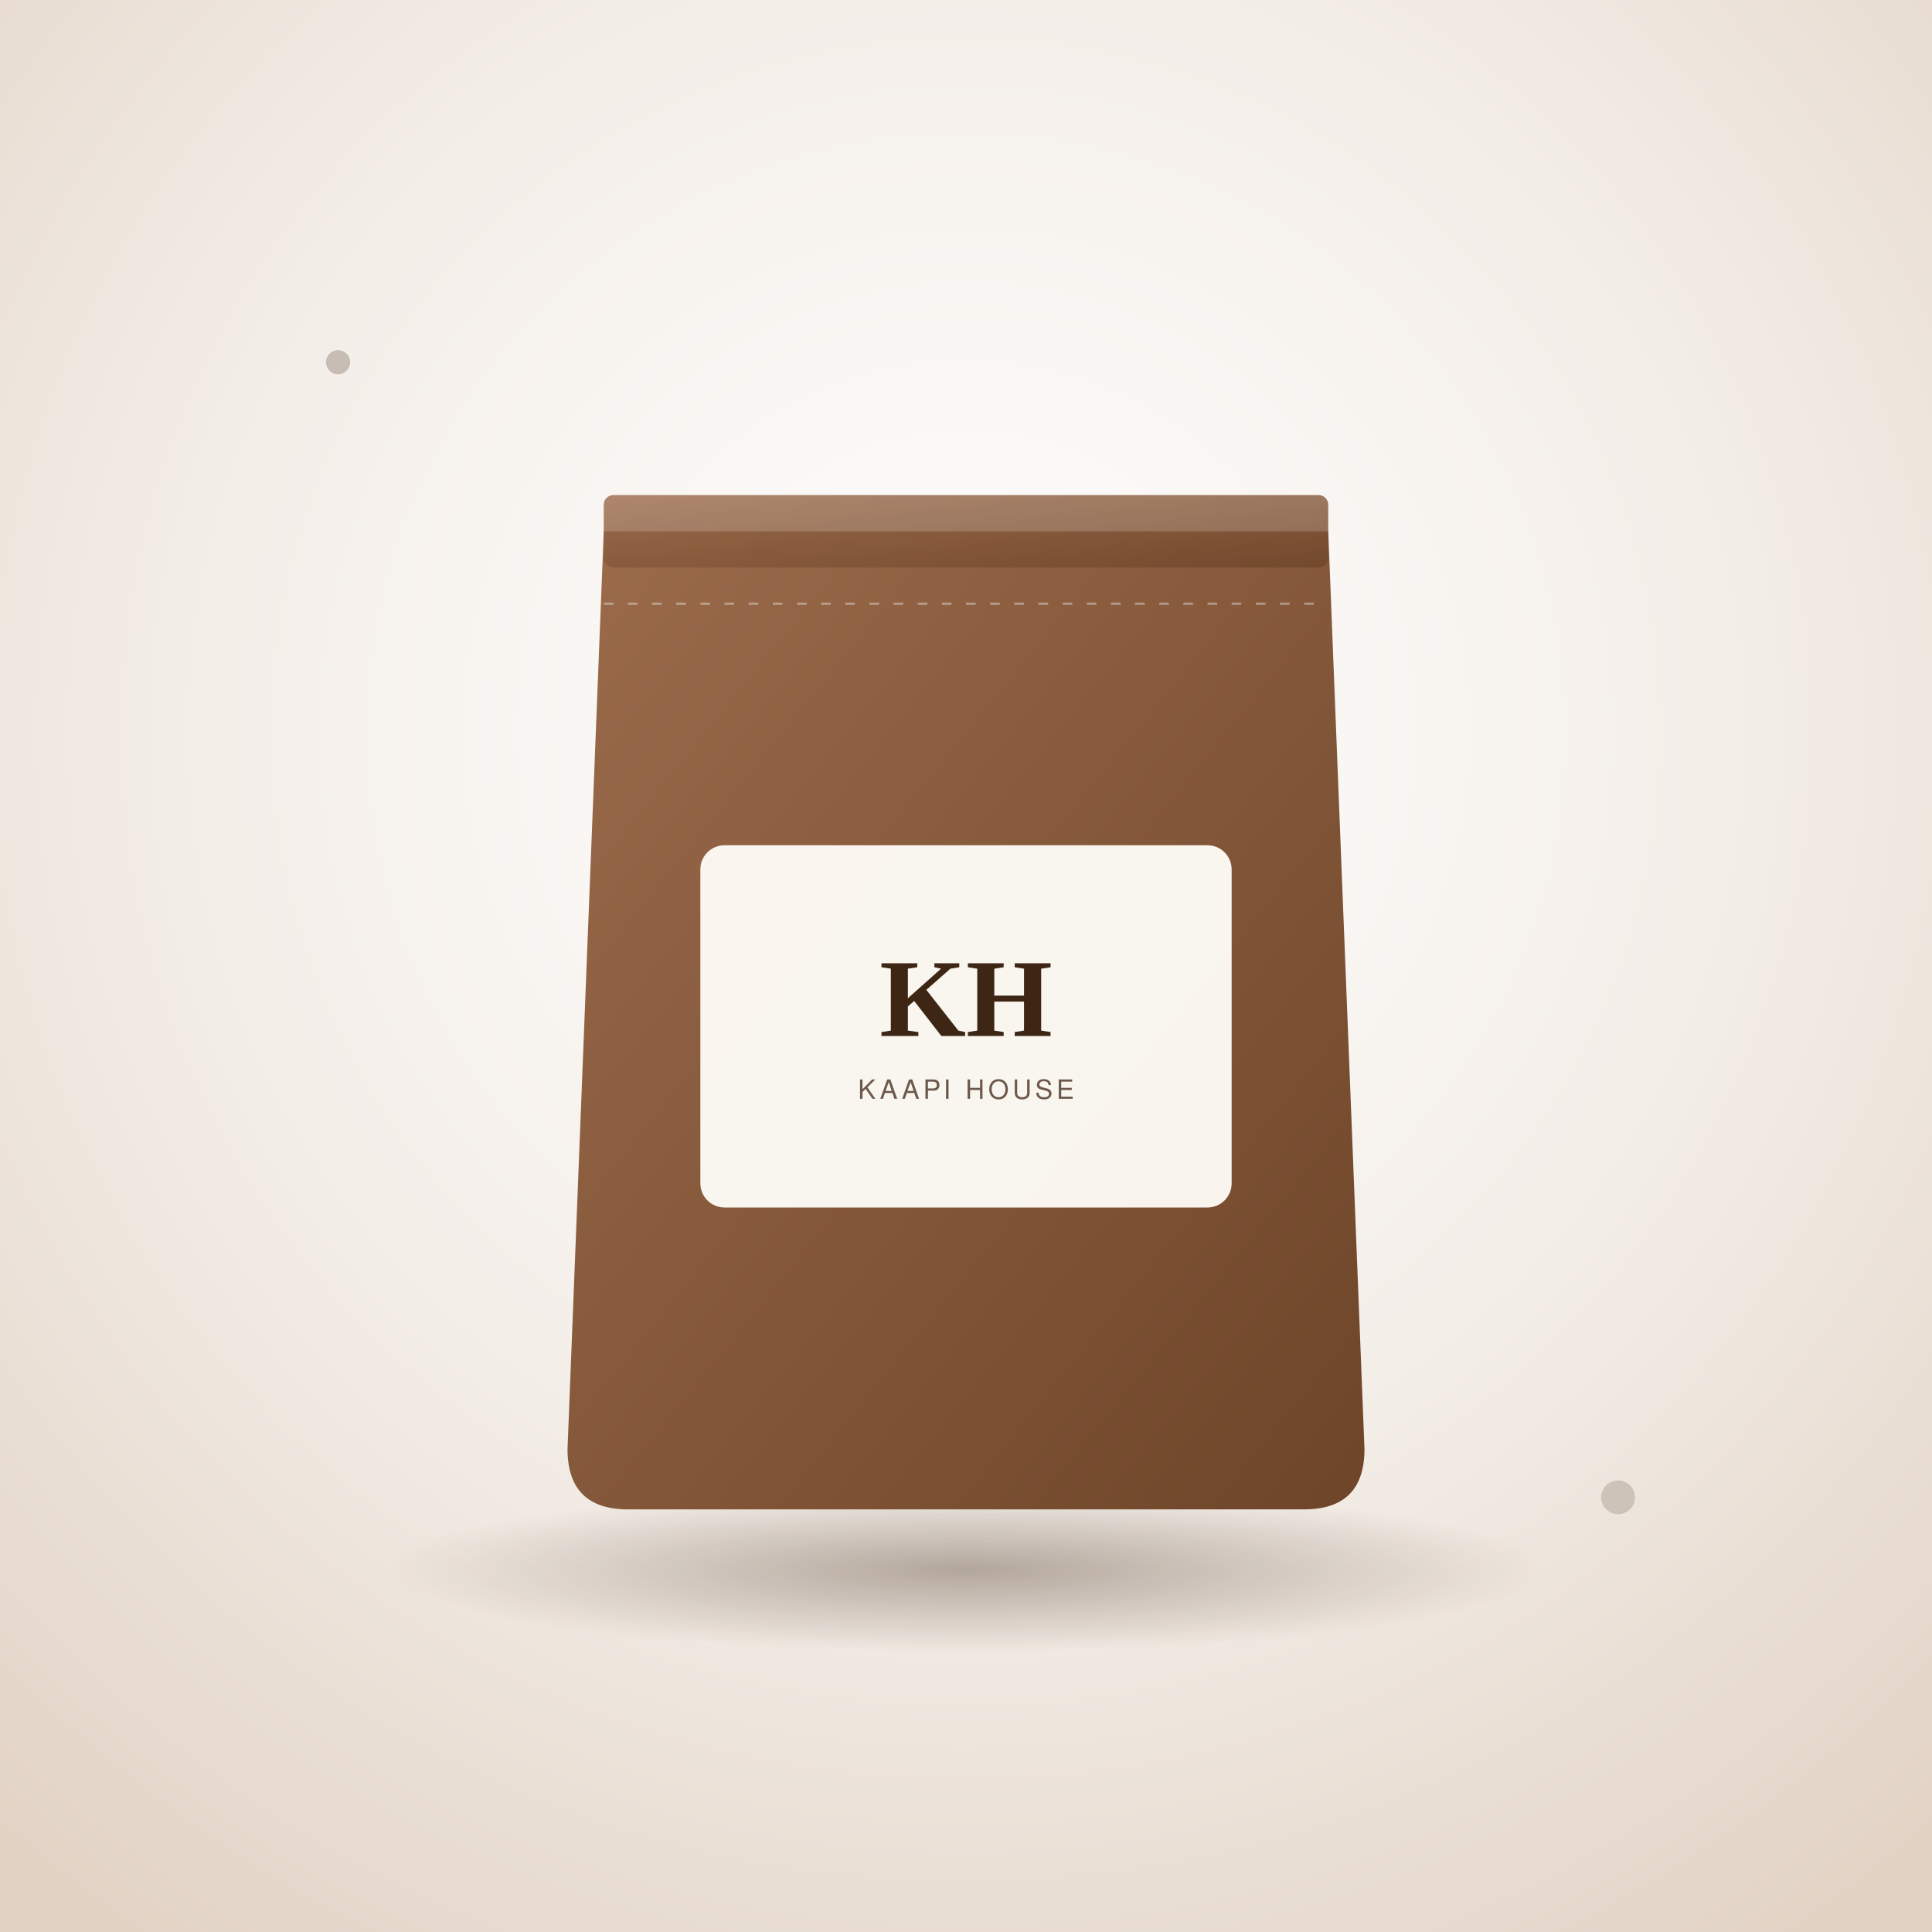
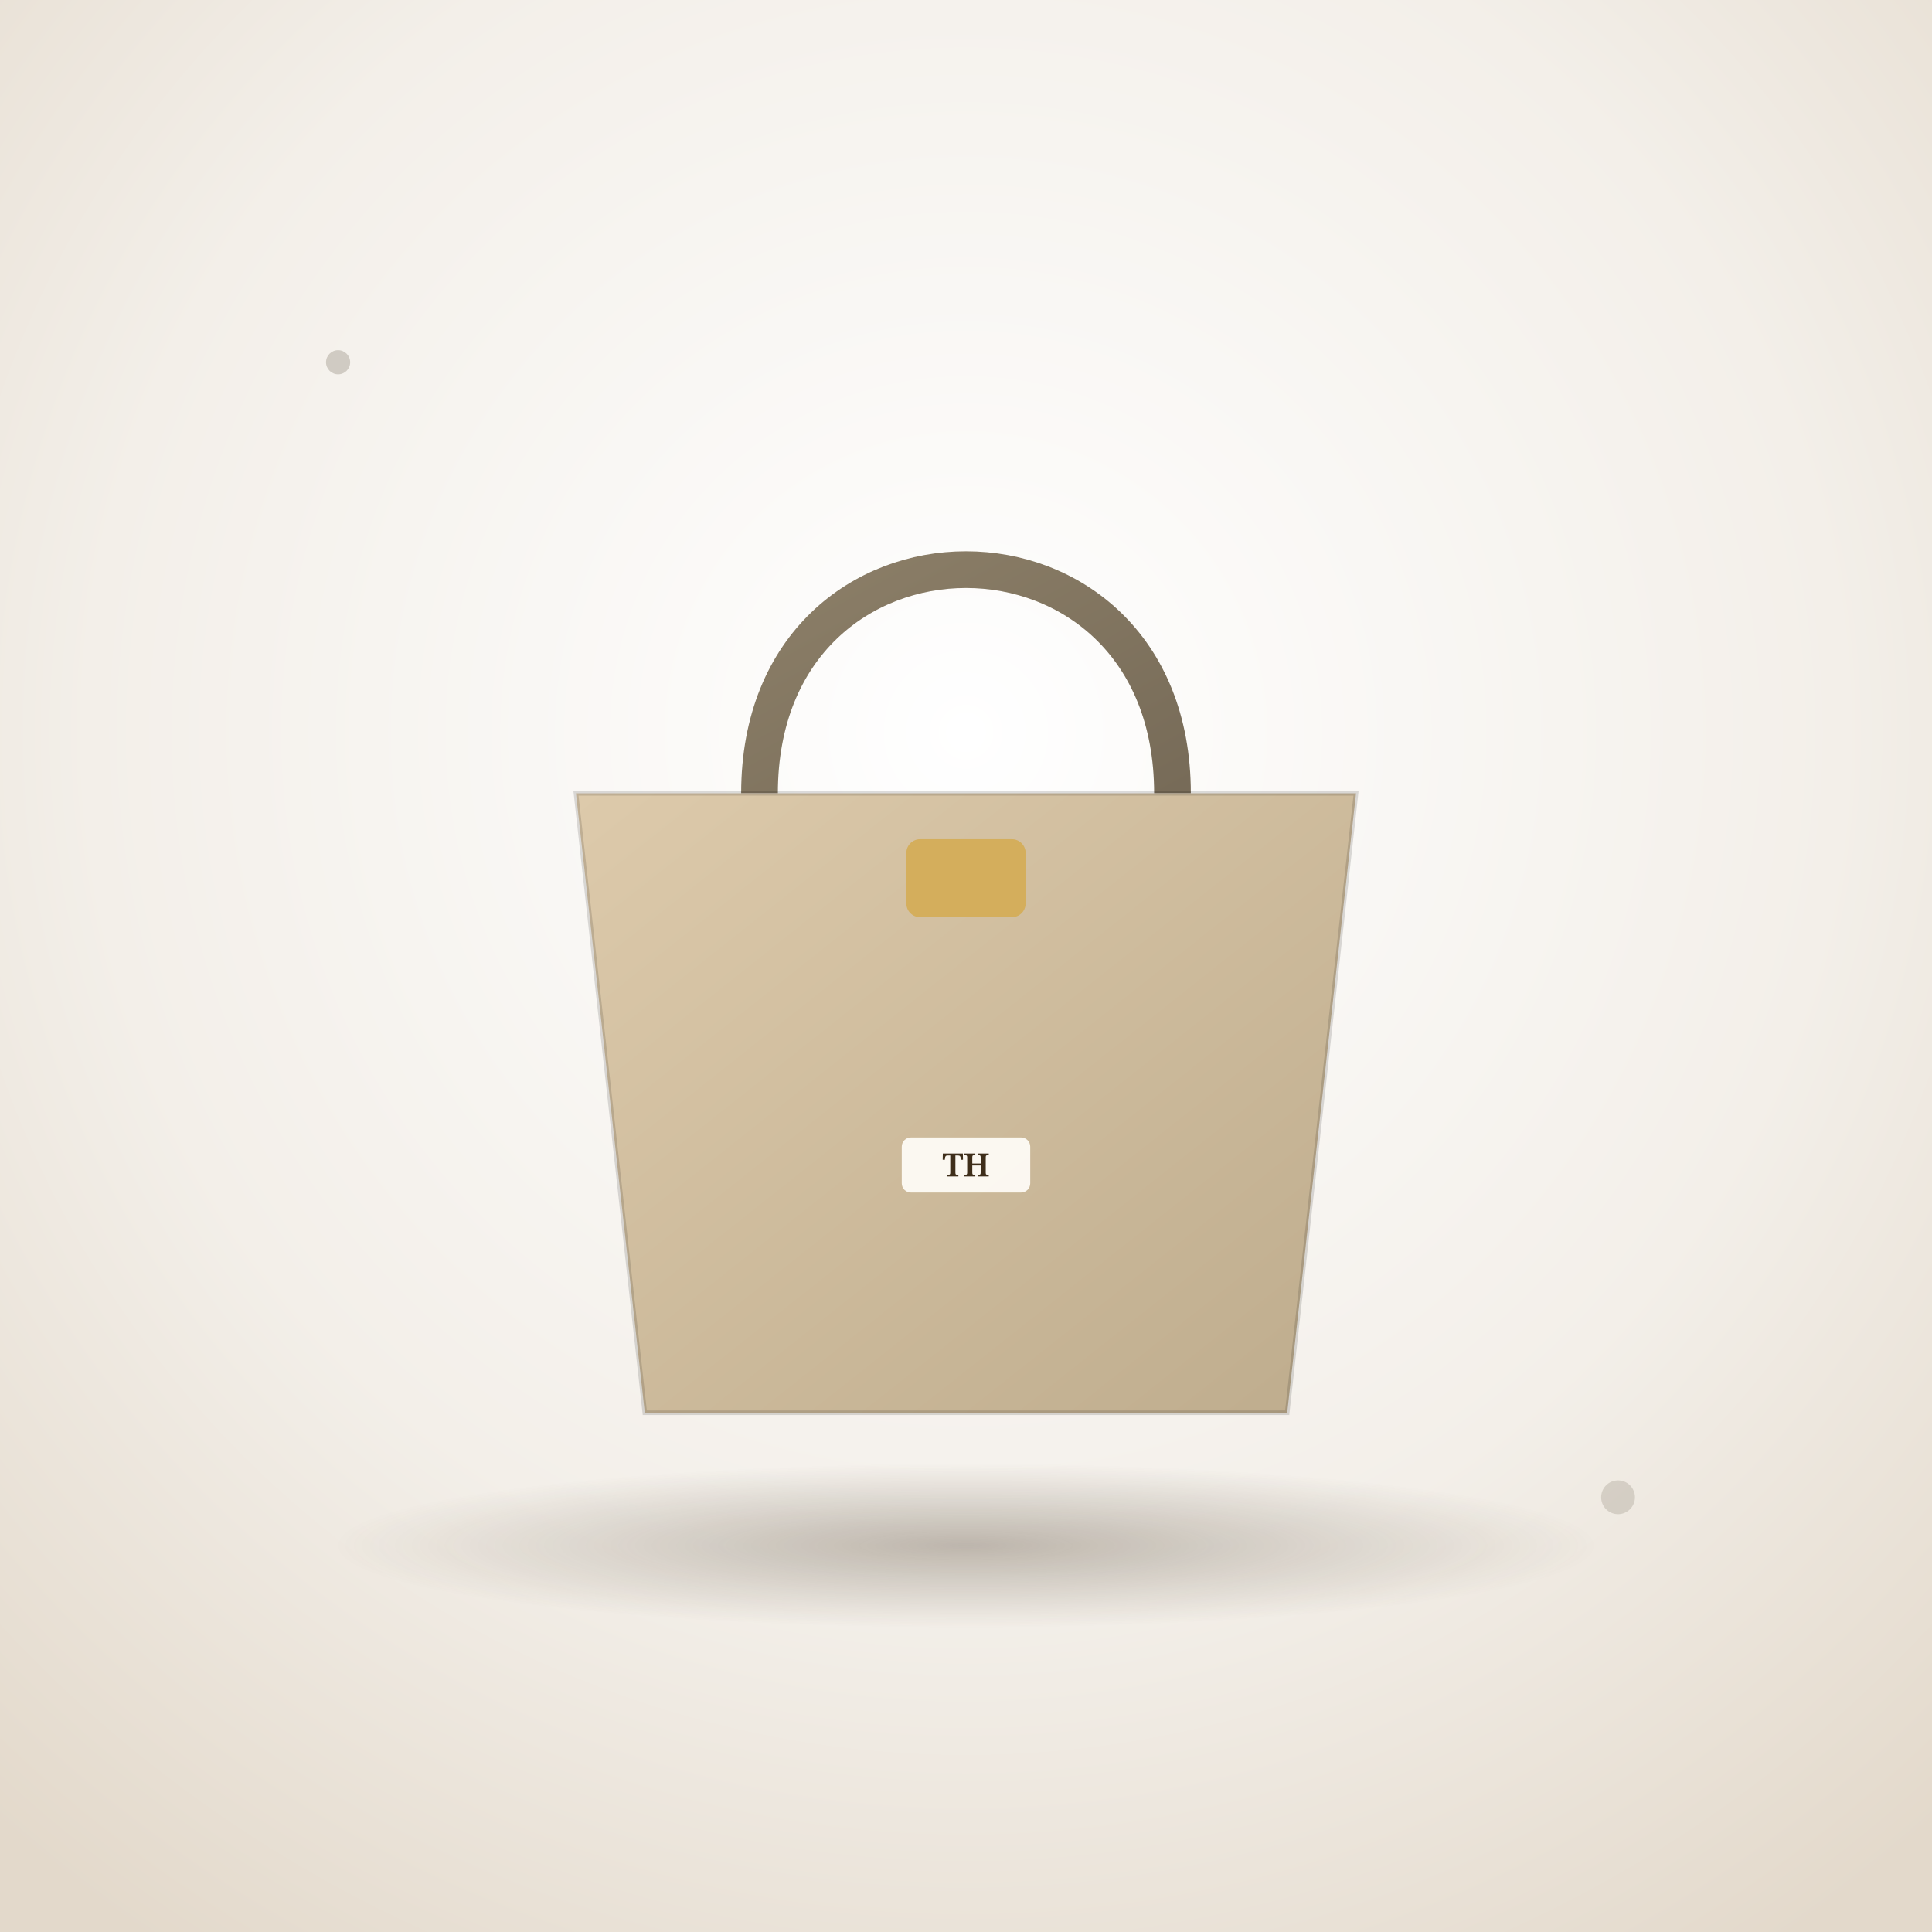
- <svg xmlns="http://www.w3.org/2000/svg" viewBox="0 0 800 800" width="800" height="800" role="img" aria-label="Arabica Instant Coffee">
+ <svg xmlns="http://www.w3.org/2000/svg" viewBox="0 0 800 800" width="800" height="800" role="img" aria-label="Women's Structured Tote Bag">
  <defs>
    <radialGradient id="bg" cx="50%" cy="38%" r="75%">
      <stop offset="0" stop-color="#FFFFFF" />
-       <stop offset=".55" stop-color="#F3EDE7" />
-       <stop offset="1" stop-color="#E2D3C5" stop-opacity="1" />
+       <stop offset=".6" stop-color="#F3EFE9" />
+       <stop offset="1" stop-color="#E3D9CB" />
    </radialGradient>
-     <linearGradient id="body" x1="0" y1="0" x2="1" y2="1">
-       <stop offset="0" stop-color="#9B6B4B" />
-       <stop offset="1" stop-color="#6E4529" />
+     <linearGradient id="b" x1="0" y1="0" x2="1" y2="1">
+       <stop offset="0" stop-color="#ddcaab" />
+       <stop offset="1" stop-color="#beac8d" />
+     </linearGradient>
+     <linearGradient id="d" x1="0" y1="0" x2="1" y2="1">
+       <stop offset="0" stop-color="#8c7f68" />
+       <stop offset="1" stop-color="#776b58" />
    </linearGradient>
    <linearGradient id="gold" x1="0" y1="0" x2="1" y2="1">
      <stop offset="0" stop-color="#E8CF8D" />
      <stop offset="1" stop-color="#A9843A" />
    </linearGradient>
    <linearGradient id="ink" x1="0" y1="0" x2="0" y2="1">
-       <stop offset="0" stop-color="#3E2614" />
-       <stop offset="1" stop-color="#3E2614" />
+       <stop offset="0" stop-color="#3E2E1A" />
+       <stop offset="1" stop-color="#3E2E1A" />
    </linearGradient>
    <radialGradient id="shadow">
-       <stop offset="0" stop-color="#3E2614" stop-opacity=".35" />
-       <stop offset="1" stop-color="#3E2614" stop-opacity="0" />
+       <stop offset="0" stop-color="#3E2E1A" stop-opacity=".3" />
+       <stop offset="1" stop-color="#3E2E1A" stop-opacity="0" />
    </radialGradient>
  </defs>
  <rect width="800" height="800" fill="url(#bg)" />
-   <circle cx="140" cy="150" r="5" fill="#3E2614" opacity=".25" />
-   <circle cx="670" cy="620" r="7" fill="#3E2614" opacity=".18" />
-   <ellipse cx="400" cy="650" rx="240" ry="34" fill="url(#shadow)" />
-   <g transform="translate(400 410)">
-     <path d="M-150,-190 L150,-190 L165,190 Q165,215 140,215 L-140,215 Q-165,215 -165,190 Z" fill="url(#body)" />
-     <rect x="-150" y="-205" width="300" height="30" rx="4" fill="url(#body)" opacity=".8" />
-     <line x1="-150" x2="150" y1="-160" y2="-160" stroke="#fff" stroke-opacity=".35" stroke-dasharray="4 6" />
-     <rect x="-110" y="-60" width="220" height="150" rx="10" fill="#FFFDF8" opacity=".95" />
-     <text x="0" y="19" text-anchor="middle" font-family="Georgia, 'Times New Roman', serif" font-size="46" font-weight="700" fill="url(#ink)">KH</text>
-     <text x="0" y="45" text-anchor="middle" font-family="Helvetica, Arial, sans-serif" font-size="11" letter-spacing="1.5" fill="url(#ink)" opacity=".75">KAAPI HOUSE</text>
-     <line x1="-88" x2="88" y1="-42" y2="-42" stroke="url(#ink)" stroke-width="1" opacity=".3" />
+   <circle cx="140" cy="150" r="5" fill="#3E2E1A" opacity=".2" />
+   <circle cx="670" cy="620" r="7" fill="#3E2E1A" opacity=".15" />
+   <ellipse cx="400" cy="640" rx="260" ry="34" fill="url(#shadow)" />
+   <g transform="translate(400 395) scale(.95)">
+     <g transform="translate(0 20)">
+       <path d="M-90,-90 C-90,-220 90,-220 90,-90" fill="none" stroke="url(#d)" stroke-width="16" />
+       <path d="M-170,-90 L170,-90 L140,180 L-140,180 Z" fill="url(#b)" stroke="#00000022" stroke-width="2" />
+       <path d="M-160,-50 L160,-50" stroke="url(#d)" stroke-width="4" opacity=".4" />
+       <rect x="-26" y="-70" width="52" height="34" rx="6" fill="#D4AE5C" />
+       <rect x="-28" y="60" width="56" height="24" rx="4" fill="#FFFDF8" opacity=".92" />
+       <text x="0" y="77" text-anchor="middle" font-family="Georgia, serif" font-size="14" font-weight="700" fill="url(#ink)">TH</text>
+     </g>
  </g>
</svg>
